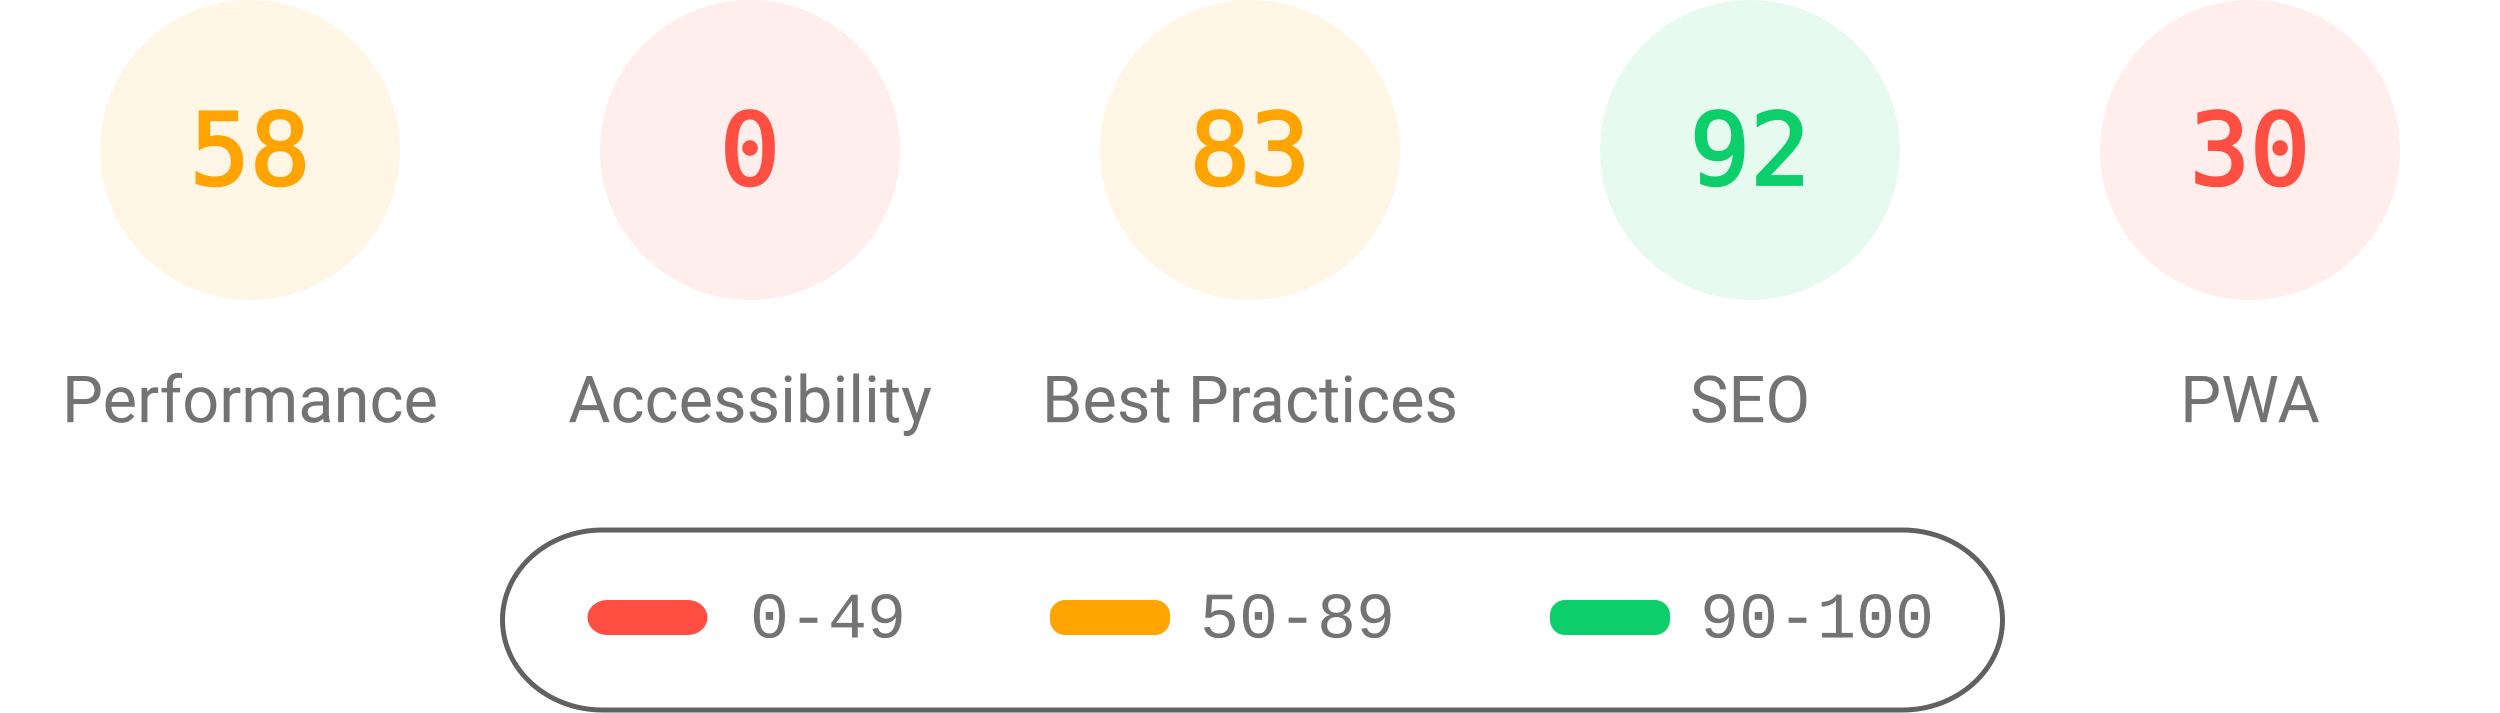
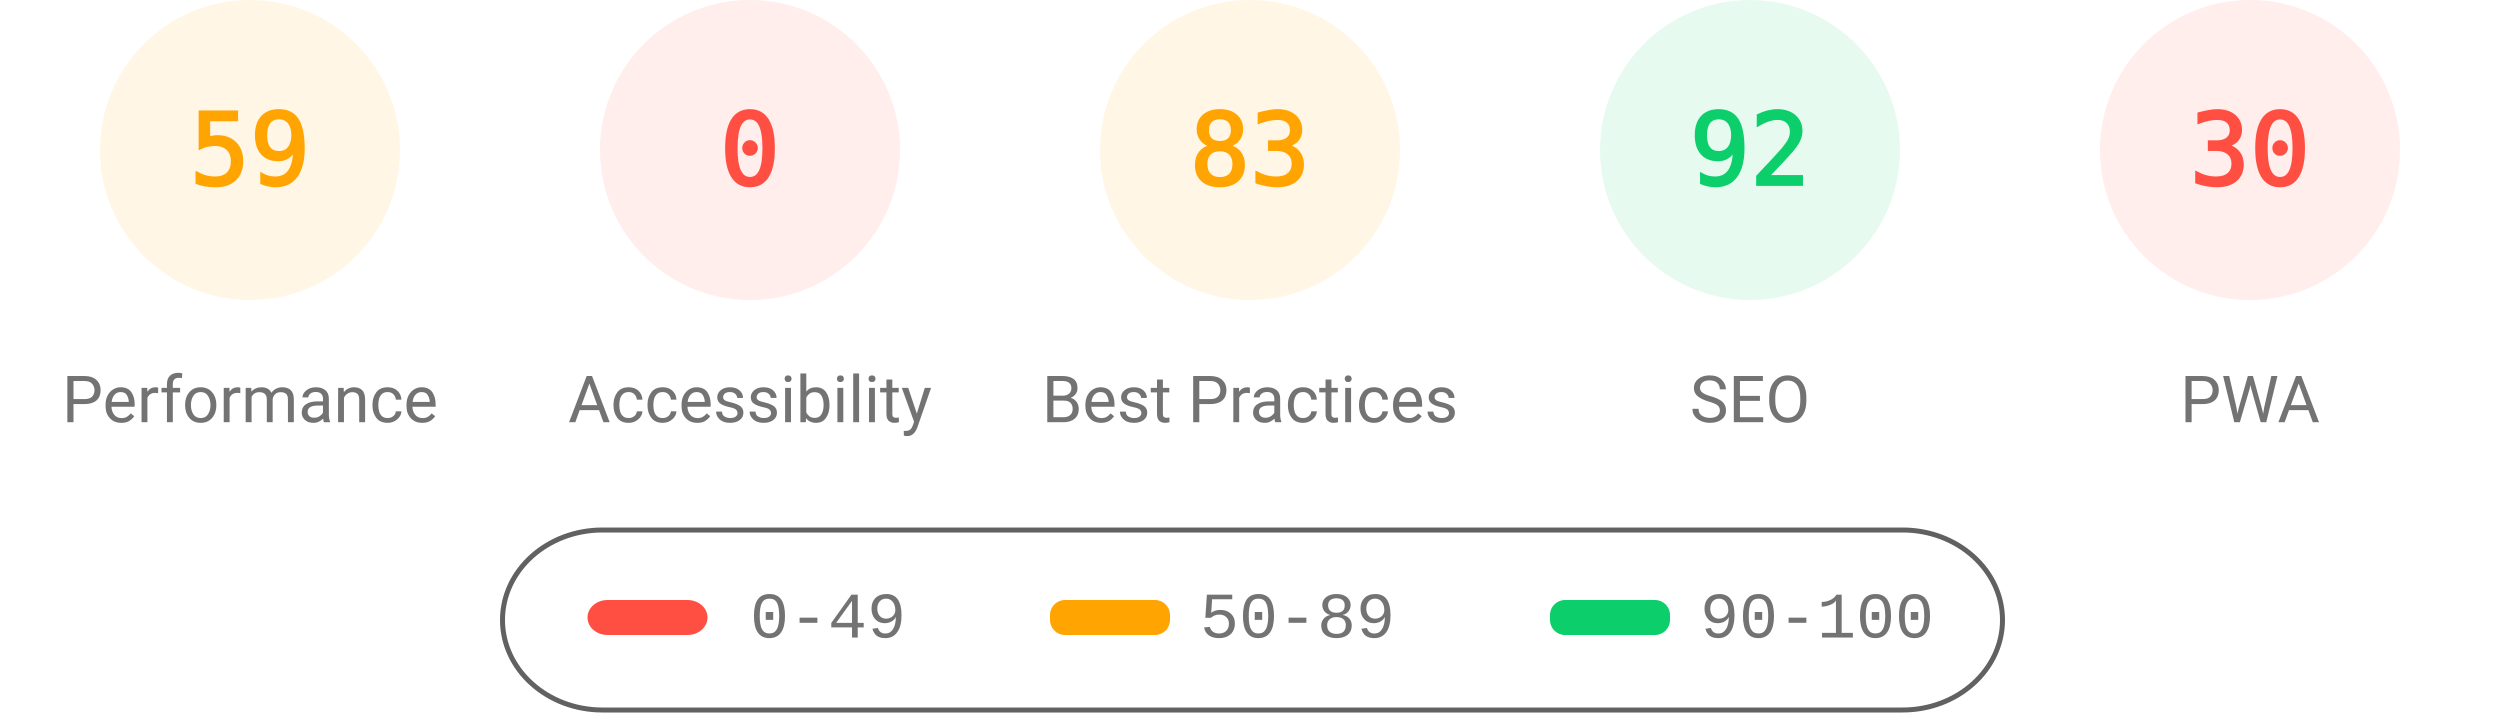
<svg xmlns="http://www.w3.org/2000/svg" fill="none" width="1000" height="285">
  <style>.gauge-base{opacity:.1}.gauge-arc{fill:none;animation-delay:250ms;stroke-linecap:round;transform:rotate(-90deg);transform-origin:100px 60px;animation:load-gauge 1s ease forwards}.guage-text{font-size:40px;font-family:monospace;text-align:center}.guage-red{color:#ff4e42;fill:#ff4e42;stroke:#ff4e42}.guage-orange{color:#ffa400;fill:#ffa400;stroke:#ffa400}.guage-green{color:#0cce6b;fill:#0cce6b;stroke:#0cce6b}.guage-undefined{color:#5c5c5c;fill:#5c5c5c;stroke:#5c5c5c}.guage-title{color:#737373;fill:#737373;stroke:none;font-size:26px;line-height:26px;font-family:Roboto,Halvetica,Arial,sans-serif}@keyframes load-gauge{from{stroke-dasharray:0 352.858}}</style>
  <svg class="guage-div guage-perf guage-orange" viewBox="0 0 200 200" width="200" height="200">
    <circle class="gauge-base" r="56" cx="100" cy="60" stroke-width="8" />
-     <circle class="gauge-arc guage-arc-1" r="56" cx="100" cy="60" stroke-width="8" style="stroke-dasharray:204.078,351.858" />
-     <text class="guage-text" x="100" y="60" alignment-baseline="central" dominant-baseline="central" text-anchor="middle">58</text>
+     <circle class="gauge-arc guage-arc-1" r="56" cx="100" cy="60" stroke-width="8" style="stroke-dasharray:207.596,351.858" />
+     <text class="guage-text" x="100" y="60" alignment-baseline="central" dominant-baseline="central" text-anchor="middle">59</text>
    <text class="guage-title" x="100" y="160" alignment-baseline="central" dominant-baseline="central" text-anchor="middle">Performance</text>
  </svg>
  <svg class="guage-div guage-acc guage-red" viewBox="0 0 200 200" width="200" height="200" x="200">
    <circle class="gauge-base" r="56" cx="100" cy="60" stroke-width="8" />
    <circle class="gauge-arc guage-arc-2" r="56" cx="100" cy="60" stroke-width="8" style="stroke-dasharray:0,351.858" />
    <text class="guage-text" x="100" y="60" alignment-baseline="central" dominant-baseline="central" text-anchor="middle">0</text>
    <text class="guage-title" x="100" y="160" alignment-baseline="central" dominant-baseline="central" text-anchor="middle">Accessibility</text>
  </svg>
  <svg class="guage-div guage-best guage-orange" viewBox="0 0 200 200" width="200" height="200" x="400">
    <circle class="gauge-base" r="56" cx="100" cy="60" stroke-width="8" />
    <circle class="gauge-arc guage-arc-3" r="56" cx="100" cy="60" stroke-width="8" style="stroke-dasharray:292.042,351.858" />
    <text class="guage-text" x="100" y="60" alignment-baseline="central" dominant-baseline="central" text-anchor="middle">83</text>
    <text class="guage-title" x="100" y="160" alignment-baseline="central" dominant-baseline="central" text-anchor="middle">Best Practices</text>
  </svg>
  <svg class="guage-div guage-seo guage-green" viewBox="0 0 200 200" width="200" height="200" x="600">
    <circle class="gauge-base" r="56" cx="100" cy="60" stroke-width="8" />
    <circle class="gauge-arc guage-arc-4" r="56" cx="100" cy="60" stroke-width="8" style="stroke-dasharray:323.709,351.858" />
    <text class="guage-text" x="100" y="60" alignment-baseline="central" dominant-baseline="central" text-anchor="middle">92</text>
    <text class="guage-title" x="100" y="160" alignment-baseline="central" dominant-baseline="central" text-anchor="middle">SEO</text>
  </svg>
  <svg class="guage-div guage-pwa guage-red" viewBox="0 0 200 200" width="200" height="200" x="800">
    <circle class="gauge-base" r="56" cx="100" cy="60" stroke-width="8" />
    <circle class="gauge-arc guage-arc-4" r="56" cx="100" cy="60" stroke-width="8" style="stroke-dasharray:105.557,351.858" />
    <text class="guage-text" x="100" y="60" alignment-baseline="central" dominant-baseline="central" text-anchor="middle">30</text>
    <text class="guage-title" x="100" y="160" alignment-baseline="central" dominant-baseline="central" text-anchor="middle">PWA</text>
  </svg>
  <svg width="604" height="76" x="200" y="210">
    <path fill="none" id="canvas_background" d="M-1-1h604v80H-1z" />
    <rect fill-opacity="0" stroke="#616161" stroke-width="2" rx="40" id="svg_2" height="72" width="600" y="2" x="1" fill="#000" />
    <rect stroke="#000" rx="8" id="svg_3" height="14" width="48" y="30" x="35" stroke-opacity="null" stroke-width="0" fill="#ff4e42" />
    <rect stroke="#000" rx="6" id="svg_4" height="14" width="48" y="30" x="220" stroke-opacity="null" stroke-width="0" fill="#ffa400" />
    <rect stroke="#000" rx="6" id="svg_5" height="14" width="48" y="30" x="420" stroke-opacity="null" stroke-width="0" fill="#0cce6b" />
    <text xml:space="preserve" text-anchor="start" font-family="'Courier New', Courier, monospace" font-size="26" id="svg_6" y="45" x="100" stroke-opacity="null" stroke-width="0" stroke="#000" fill="#737373">0-49</text>
    <text xml:space="preserve" text-anchor="start" font-family="'Courier New', Courier, monospace" font-size="26" id="svg_7" y="45" x="280" stroke-opacity="null" stroke-width="0" stroke="#000" fill="#737373">50-89</text>
    <text xml:space="preserve" text-anchor="start" font-family="'Courier New', Courier, monospace" font-size="26" id="svg_8" y="45" x="480" stroke-opacity="null" stroke-width="0" stroke="#000" fill="#737373">90-100</text>
  </svg>
</svg>
